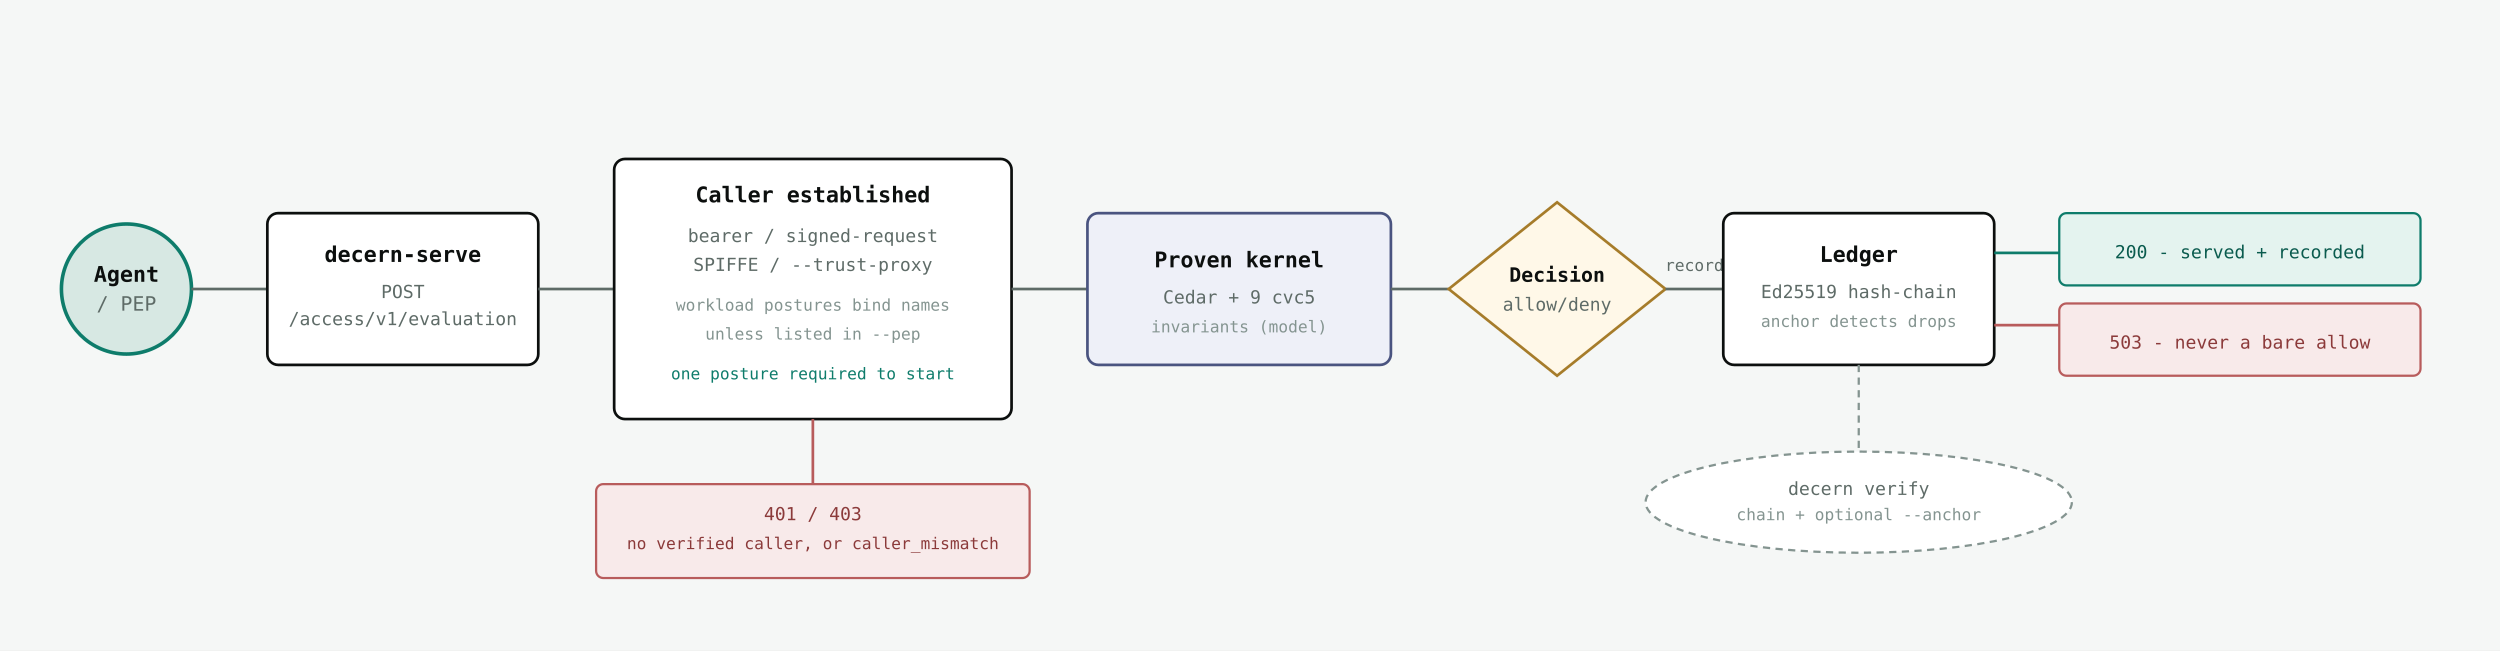
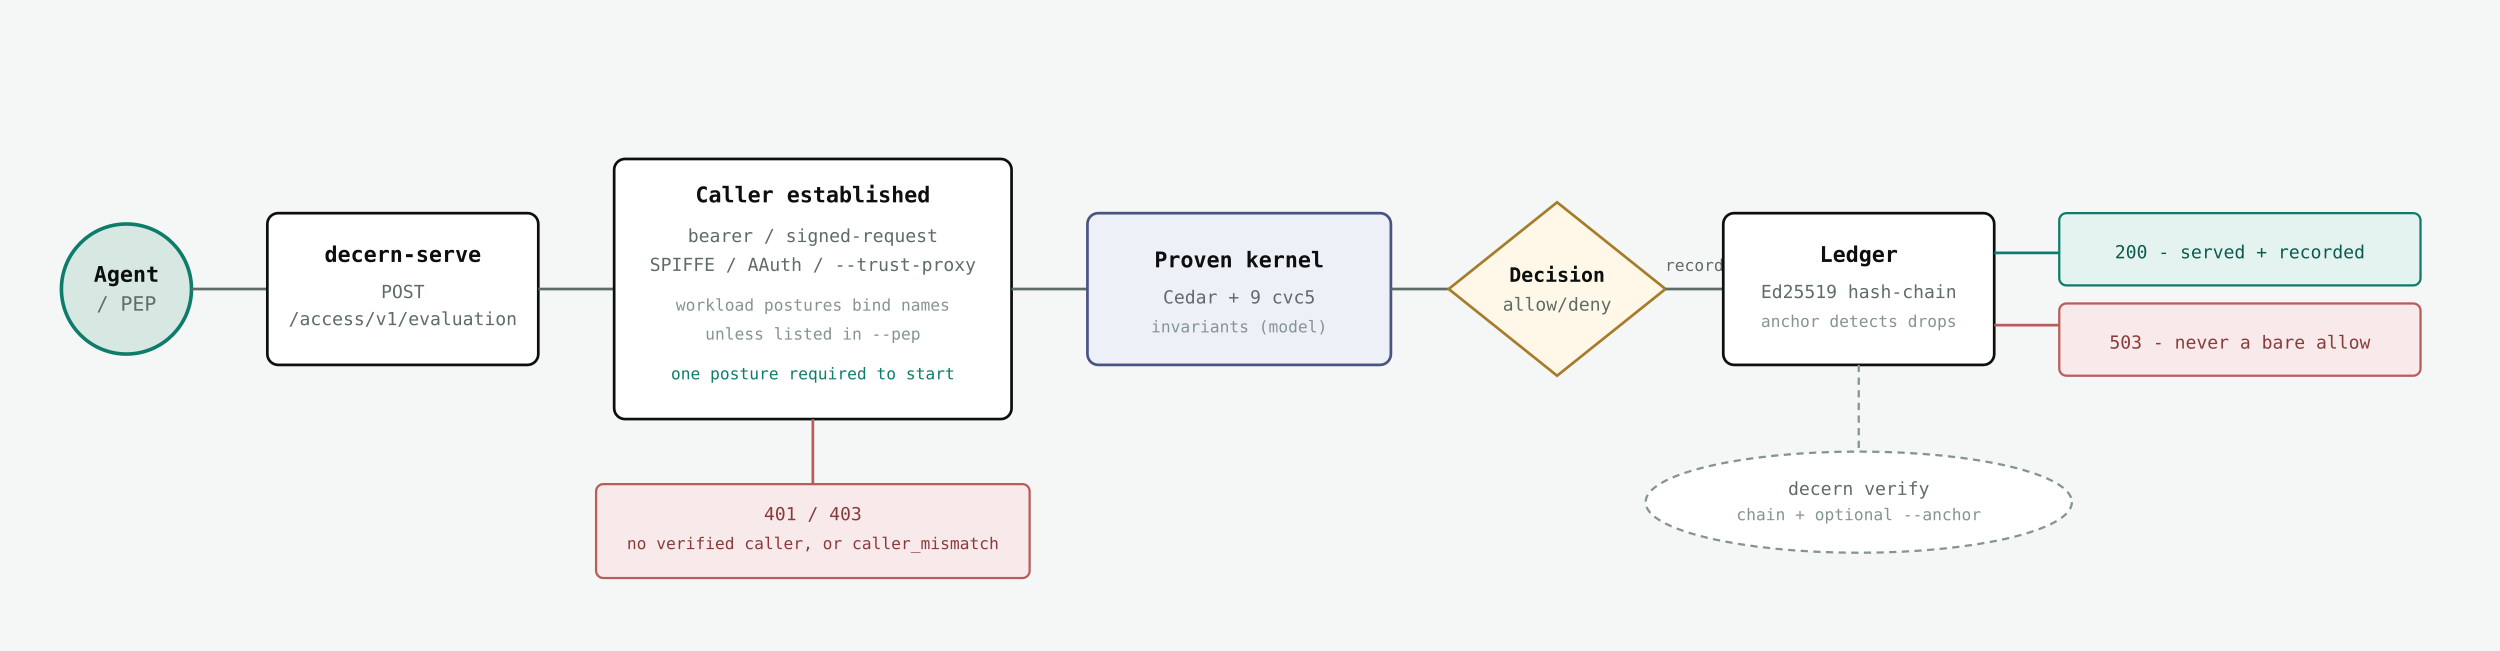
<svg xmlns="http://www.w3.org/2000/svg" width="1384" height="360" viewBox="0 0 1384 360" role="img" aria-label="decern decision flow">
  <rect width="1384" height="360" fill="#F5F7F6" />
  <style>
    .t { font-family: ui-monospace, "IBM Plex Mono", Menlo, monospace; }
  </style>
  <circle cx="70" cy="160" r="36" fill="#D7E8E3" stroke="#0E7C6B" stroke-width="2" />
  <text x="70" y="156" text-anchor="middle" class="t" font-size="12" font-weight="600" fill="#0C0F0E">Agent</text>
  <text x="70" y="172" text-anchor="middle" class="t" font-size="11" fill="#5E6B67">/ PEP</text>
  <path d="M106 160 H148" stroke="#5E6B67" stroke-width="1.5" fill="none" />
  <rect x="148" y="118" width="150" height="84" rx="6" fill="#FFFFFF" stroke="#0C0F0E" stroke-width="1.5" />
  <text x="223" y="145" text-anchor="middle" class="t" font-size="12" font-weight="600" fill="#0C0F0E">decern-serve</text>
  <text x="223" y="165" text-anchor="middle" class="t" font-size="10" fill="#5E6B67">POST</text>
  <text x="223" y="180" text-anchor="middle" class="t" font-size="10" fill="#5E6B67">/access/v1/evaluation</text>
  <path d="M298 160 H340" stroke="#5E6B67" stroke-width="1.5" fill="none" />
  <rect x="340" y="88" width="220" height="144" rx="6" fill="#FFFFFF" stroke="#0C0F0E" stroke-width="1.5" />
  <text x="450" y="112" text-anchor="middle" class="t" font-size="12" font-weight="600" fill="#0C0F0E">Caller established</text>
  <text x="450" y="134" text-anchor="middle" class="t" font-size="10" fill="#5E6B67">bearer / signed-request</text>
-   <text x="450" y="150" text-anchor="middle" class="t" font-size="10" fill="#5E6B67">SPIFFE / --trust-proxy</text>
+   <text x="450" y="150" text-anchor="middle" class="t" font-size="10" fill="#5E6B67">SPIFFE / AAuth / --trust-proxy</text>
  <text x="450" y="172" text-anchor="middle" class="t" font-size="9" fill="#849490">workload postures bind names</text>
  <text x="450" y="188" text-anchor="middle" class="t" font-size="9" fill="#849490">unless listed in --pep</text>
  <text x="450" y="210" text-anchor="middle" class="t" font-size="9" fill="#0E7C6B">one posture required to start</text>
  <path d="M450 232 V268" stroke="#B85C5C" stroke-width="1.5" fill="none" />
  <rect x="330" y="268" width="240" height="52" rx="4" fill="#F8EAEA" stroke="#B85C5C" stroke-width="1.25" />
  <text x="450" y="288" text-anchor="middle" class="t" font-size="10" fill="#8B3A3A">401 / 403</text>
  <text x="450" y="304" text-anchor="middle" class="t" font-size="9" fill="#8B3A3A">no verified caller, or caller_mismatch</text>
  <path d="M560 160 H602" stroke="#5E6B67" stroke-width="1.5" fill="none" />
  <rect x="602" y="118" width="168" height="84" rx="6" fill="#EEF0F8" stroke="#4A5480" stroke-width="1.5" />
  <text x="686" y="148" text-anchor="middle" class="t" font-size="12" font-weight="600" fill="#0C0F0E">Proven kernel</text>
  <text x="686" y="168" text-anchor="middle" class="t" font-size="10" fill="#5E6B67">Cedar + 9 cvc5</text>
  <text x="686" y="184" text-anchor="middle" class="t" font-size="9" fill="#849490">invariants (model)</text>
  <path d="M770 160 H802" stroke="#5E6B67" stroke-width="1.5" fill="none" />
  <polygon points="862,112 922,160 862,208 802,160" fill="#FFF8E8" stroke="#A67C2A" stroke-width="1.5" />
  <text x="862" y="156" text-anchor="middle" class="t" font-size="11" font-weight="600" fill="#0C0F0E">Decision</text>
  <text x="862" y="172" text-anchor="middle" class="t" font-size="10" fill="#5E6B67">allow/deny</text>
  <path d="M922 160 H954" stroke="#5E6B67" stroke-width="1.5" fill="none" />
  <text x="938" y="150" text-anchor="middle" class="t" font-size="9" fill="#5E6B67">record</text>
  <rect x="954" y="118" width="150" height="84" rx="6" fill="#FFFFFF" stroke="#0C0F0E" stroke-width="1.5" />
  <text x="1029" y="145" text-anchor="middle" class="t" font-size="12" font-weight="600" fill="#0C0F0E">Ledger</text>
  <text x="1029" y="165" text-anchor="middle" class="t" font-size="10" fill="#5E6B67">Ed25519 hash-chain</text>
  <text x="1029" y="181" text-anchor="middle" class="t" font-size="9" fill="#849490">anchor detects drops</text>
  <path d="M1104 140 H1140" stroke="#0E7C6B" stroke-width="1.5" fill="none" />
  <rect x="1140" y="118" width="200" height="40" rx="4" fill="#E4F3EF" stroke="#0E7C6B" stroke-width="1.25" />
  <text x="1240" y="143" text-anchor="middle" class="t" font-size="10" fill="#0A5B4E">200 - served + recorded</text>
  <path d="M1104 180 H1140" stroke="#B85C5C" stroke-width="1.5" fill="none" />
  <rect x="1140" y="168" width="200" height="40" rx="4" fill="#F8EAEA" stroke="#B85C5C" stroke-width="1.25" />
  <text x="1240" y="193" text-anchor="middle" class="t" font-size="10" fill="#8B3A3A">503 - never a bare allow</text>
  <path d="M1029 202 V248" stroke="#849490" stroke-width="1.25" stroke-dasharray="4 3" fill="none" />
  <ellipse cx="1029" cy="278" rx="118" ry="28" fill="#FFFFFF" stroke="#849490" stroke-width="1.25" stroke-dasharray="4 3" />
  <text x="1029" y="274" text-anchor="middle" class="t" font-size="10" fill="#5E6B67">decern verify</text>
  <text x="1029" y="288" text-anchor="middle" class="t" font-size="9" fill="#849490">chain + optional --anchor</text>
</svg>
